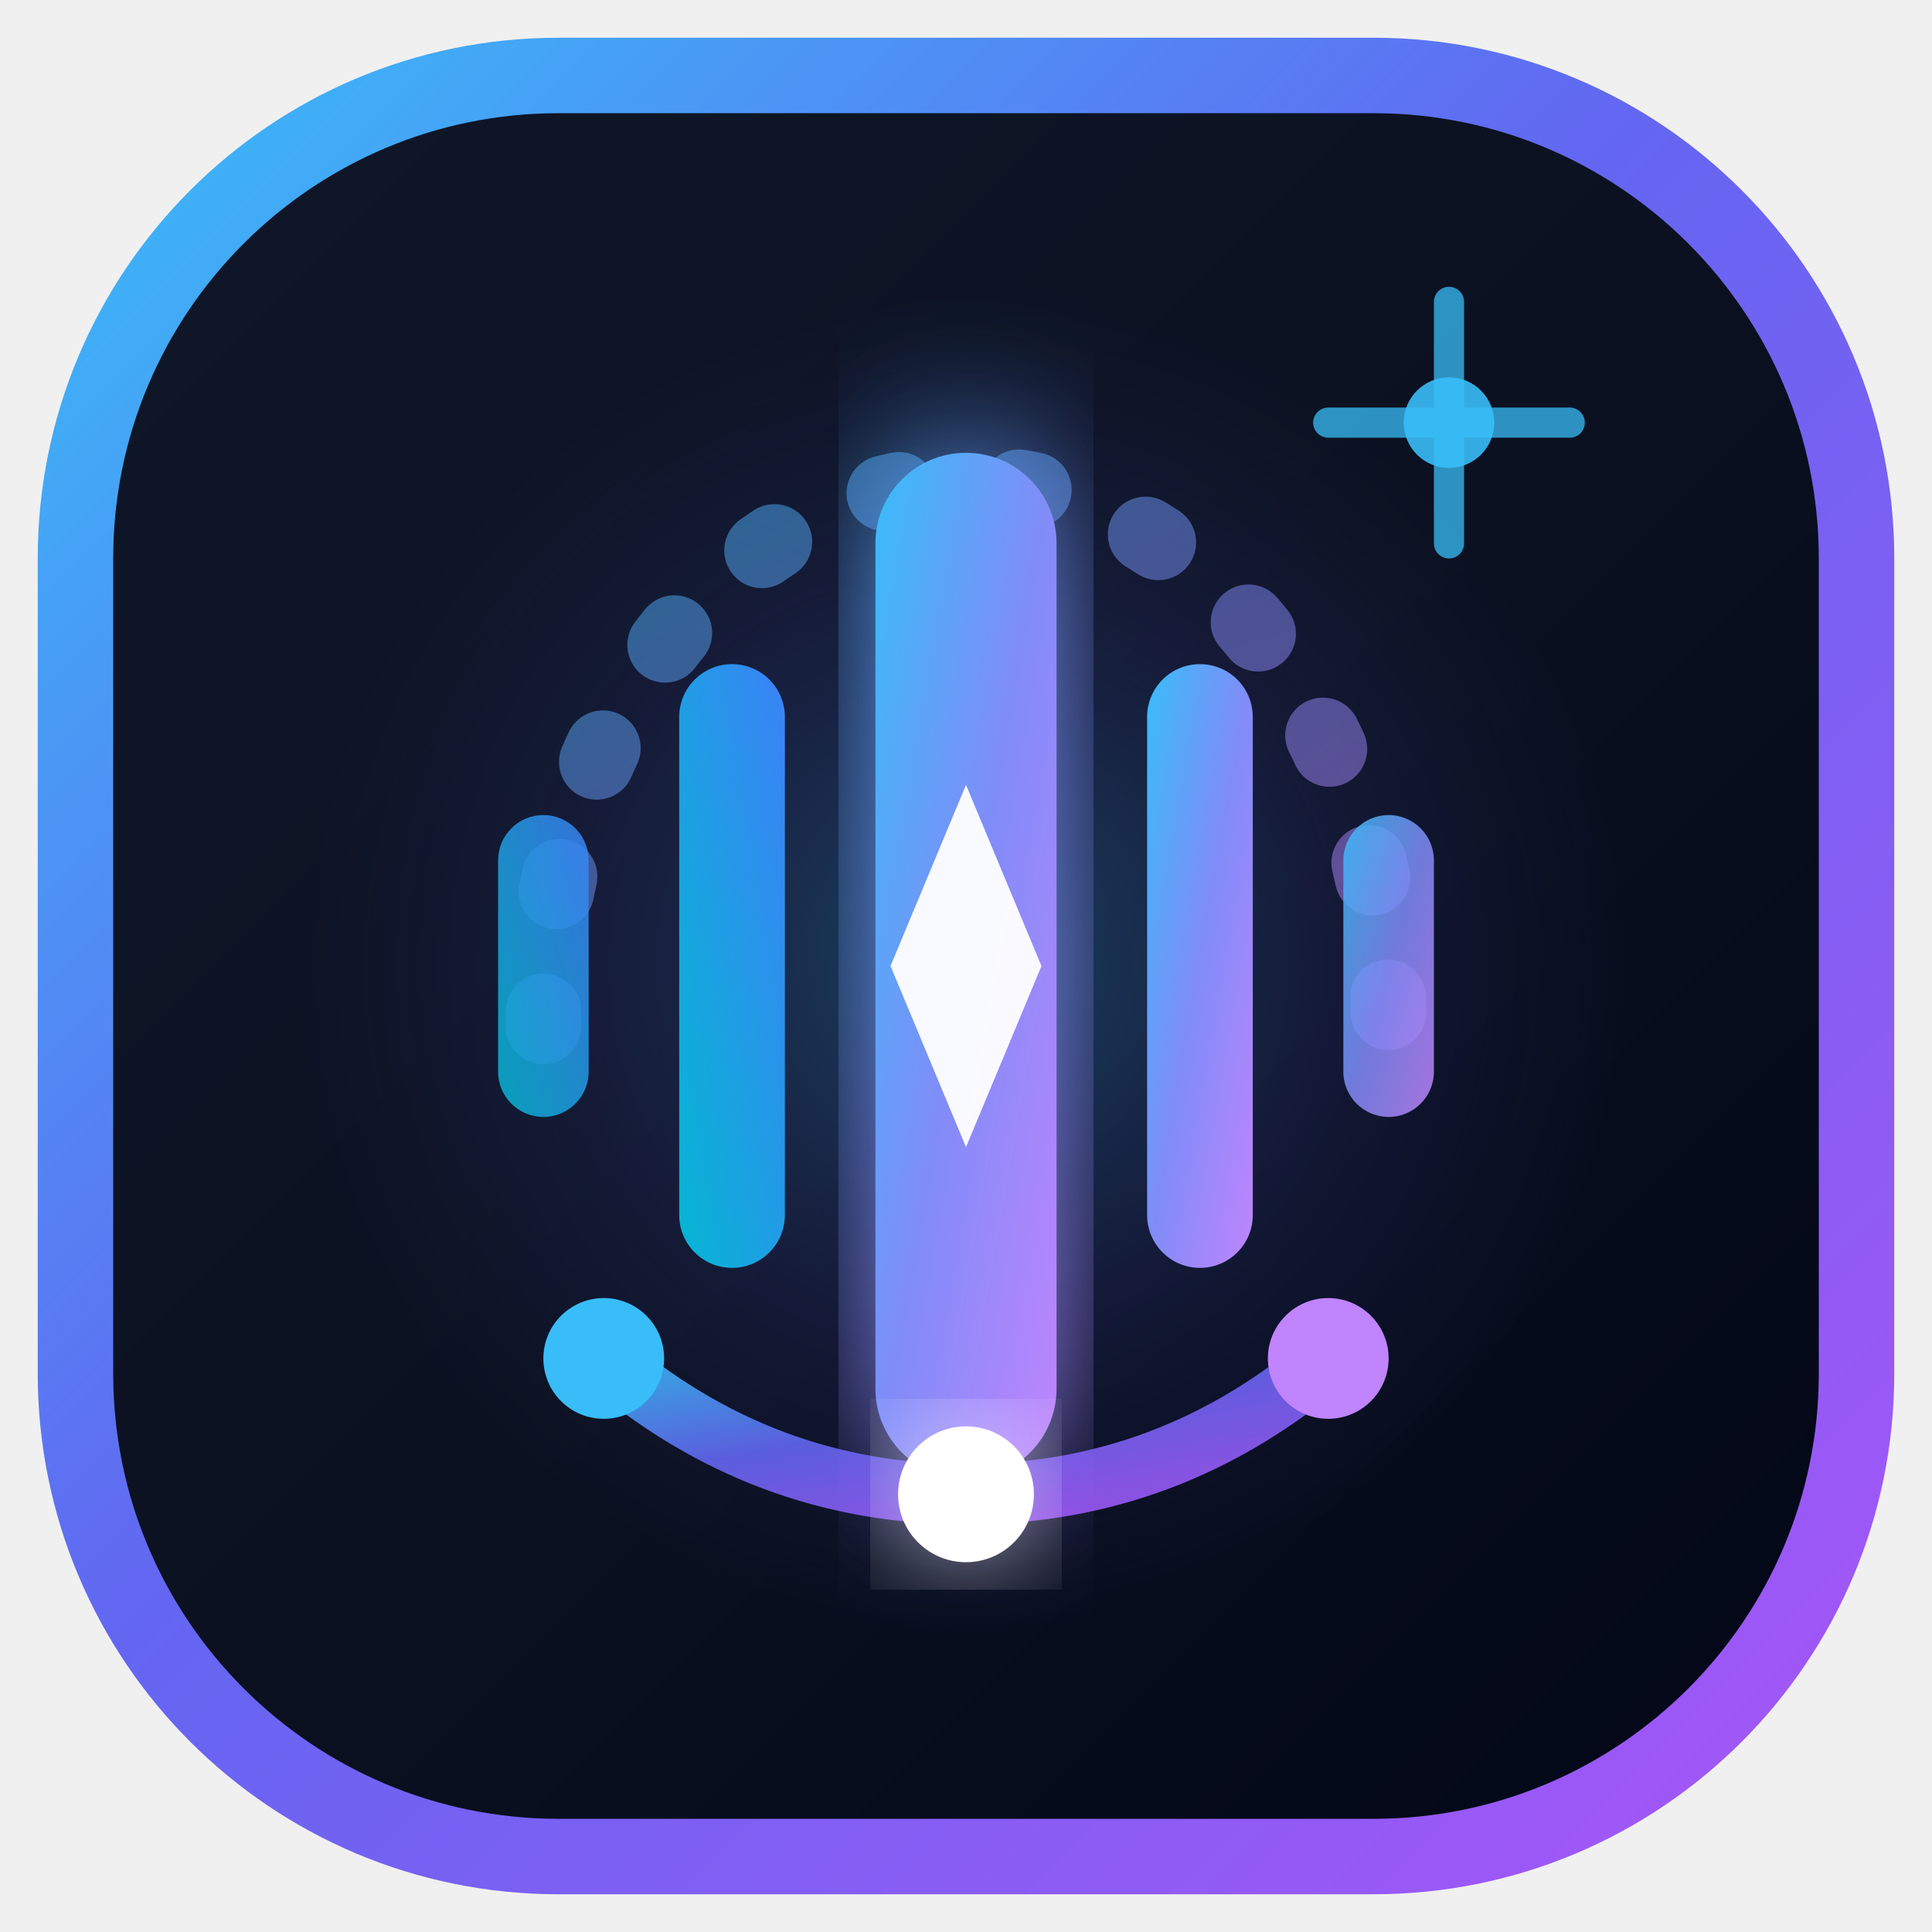
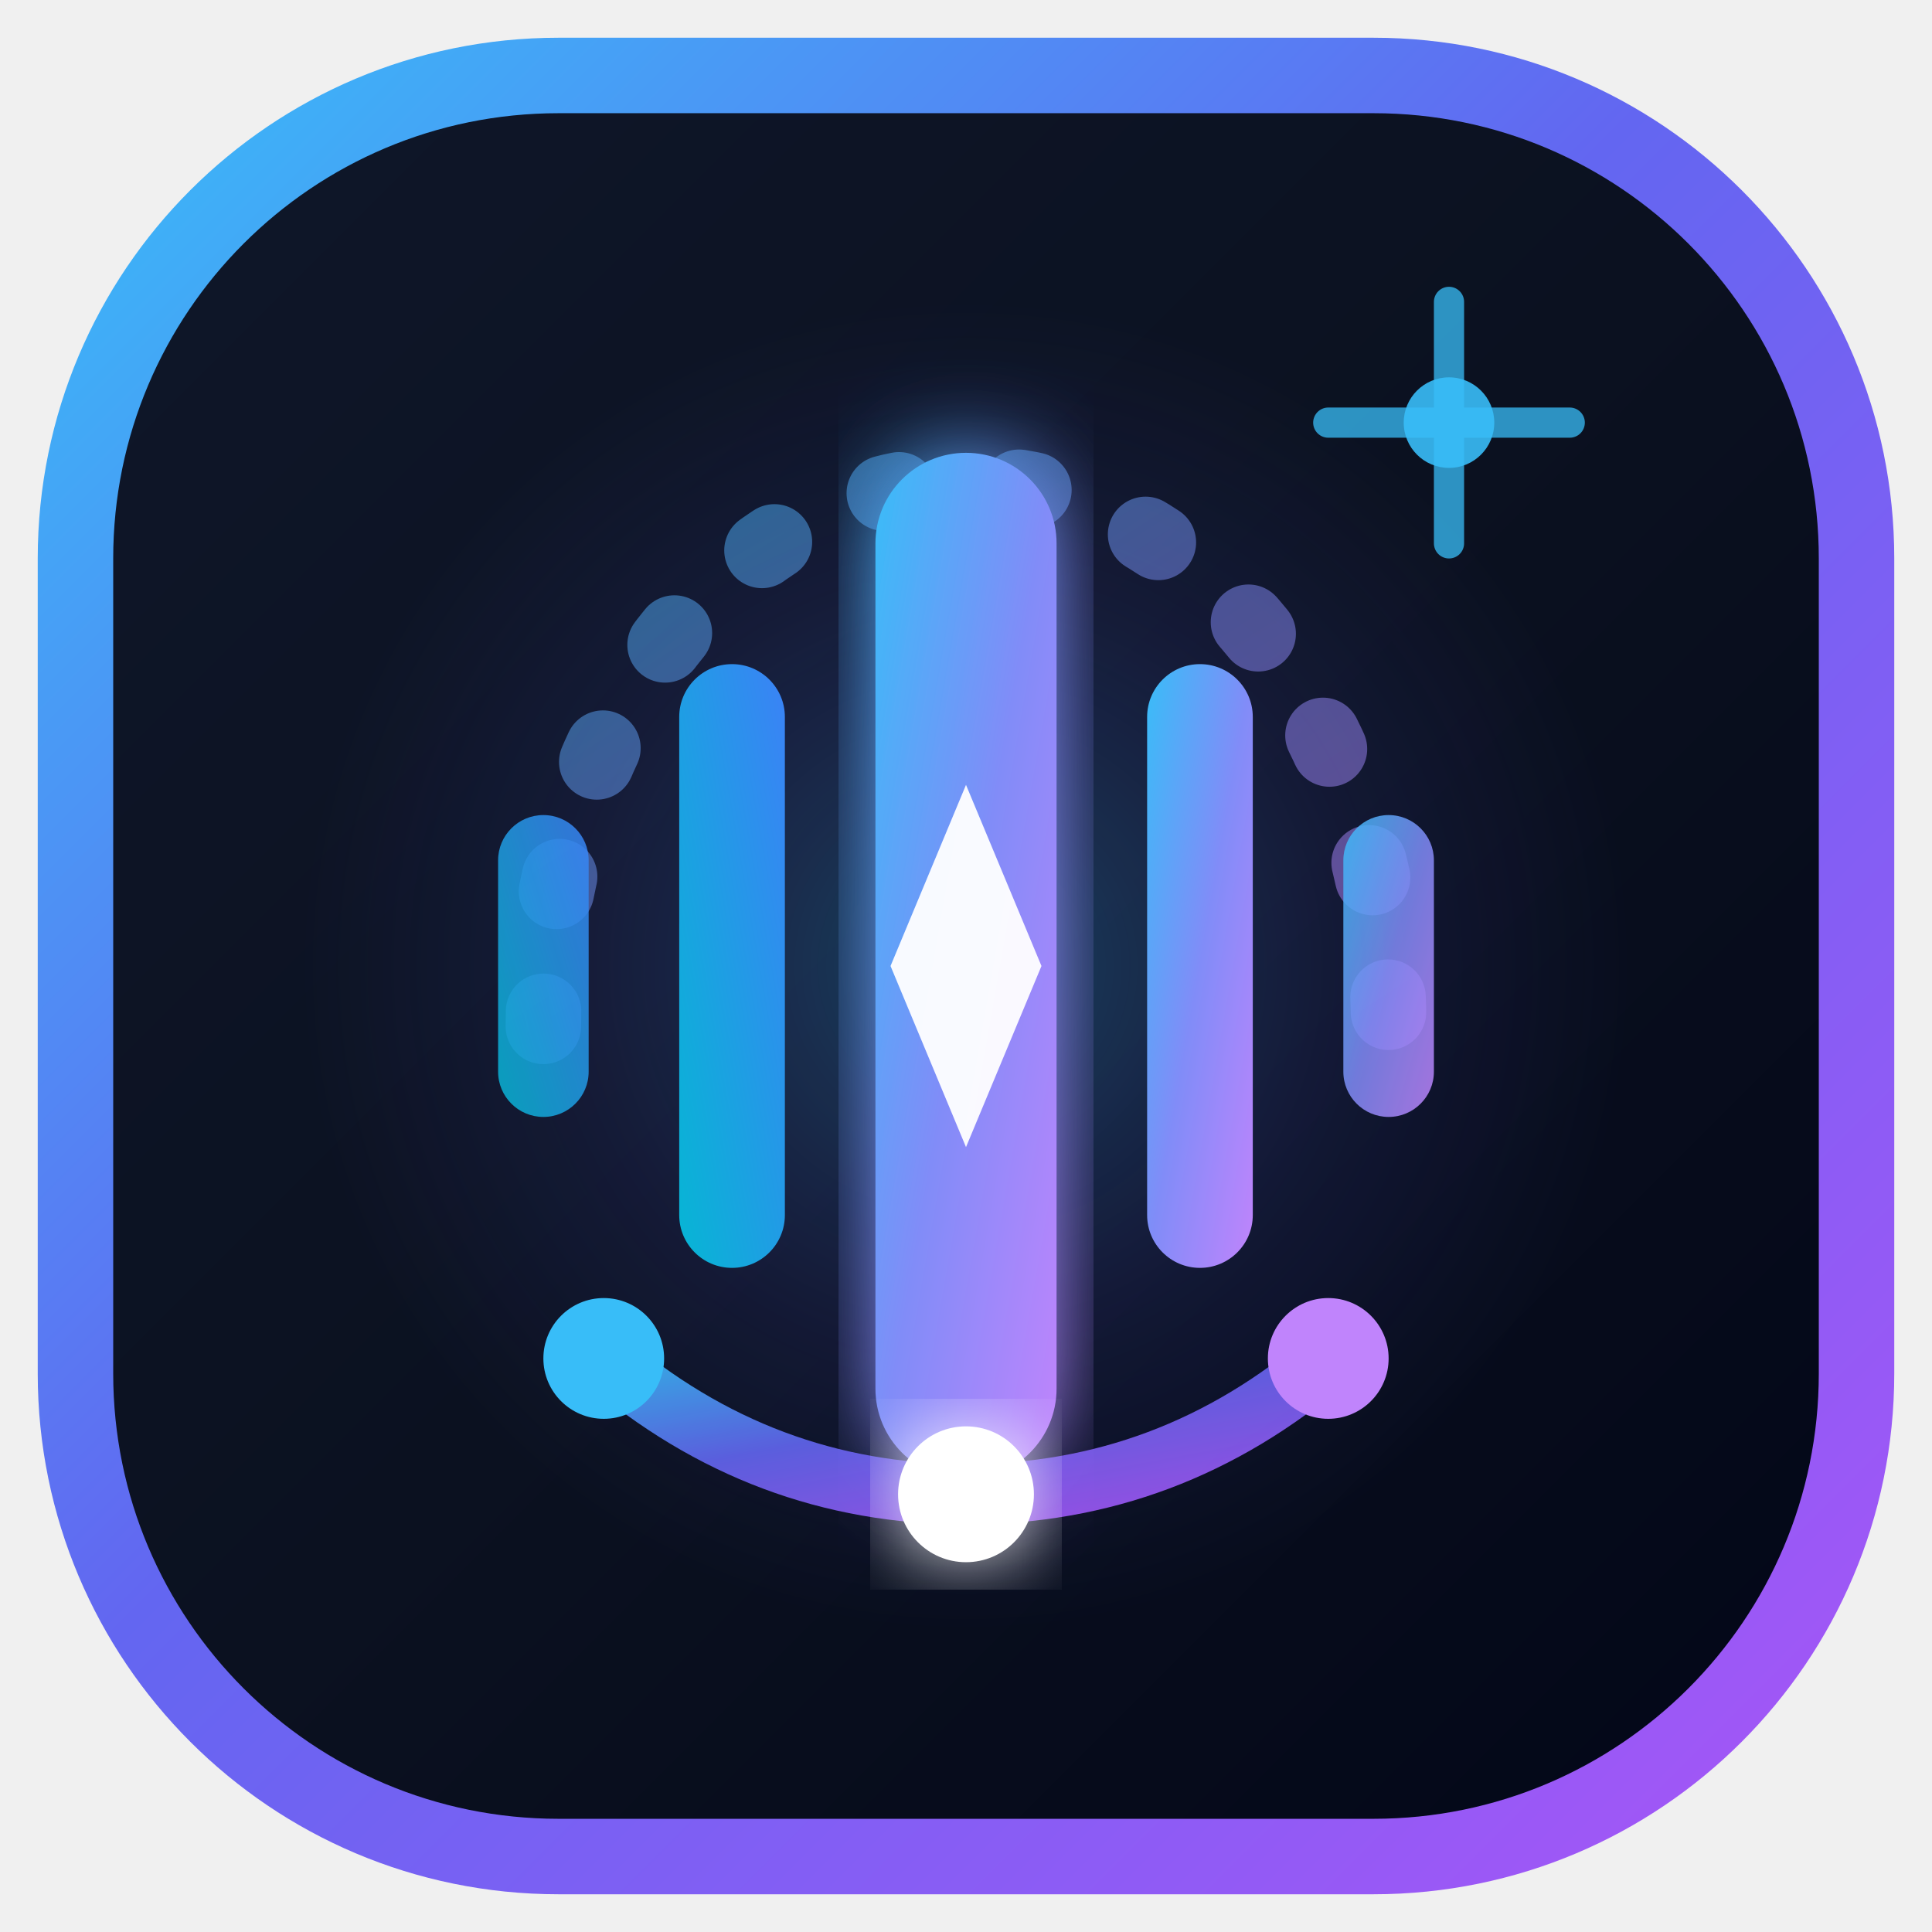
<svg xmlns="http://www.w3.org/2000/svg" viewBox="0 0 64 64" fill="none">
  <defs>
    <linearGradient id="bgGrad" x1="0%" y1="0%" x2="100%" y2="100%">
      <stop offset="0%" stop-color="#0f172a" />
      <stop offset="50%" stop-color="#0b1120" />
      <stop offset="100%" stop-color="#020617" />
    </linearGradient>
    <linearGradient id="borderGrad" x1="0%" y1="0%" x2="100%" y2="100%">
      <stop offset="0%" stop-color="#38bdf8" />
      <stop offset="45%" stop-color="#6366f1" />
      <stop offset="100%" stop-color="#a855f7" />
    </linearGradient>
    <linearGradient id="primaryGrad" x1="0%" y1="0%" x2="100%" y2="100%">
      <stop offset="0%" stop-color="#38bdf8" />
      <stop offset="50%" stop-color="#818cf8" />
      <stop offset="100%" stop-color="#c084fc" />
    </linearGradient>
    <linearGradient id="cyanGrad" x1="0%" y1="100%" x2="100%" y2="0%">
      <stop offset="0%" stop-color="#06b6d4" />
      <stop offset="100%" stop-color="#3b82f6" />
    </linearGradient>
    <radialGradient id="centerAura" cx="50%" cy="50%" r="50%">
      <stop offset="0%" stop-color="#38bdf8" stop-opacity="0.3" />
      <stop offset="60%" stop-color="#6366f1" stop-opacity="0.1" />
      <stop offset="100%" stop-color="#6366f1" stop-opacity="0" />
    </radialGradient>
    <filter id="logoGlow" x="-20%" y="-20%" width="140%" height="140%">
-       <feGaussianBlur stdDeviation="2.5" result="blur" />
-       <feComposite in="SourceGraphic" in2="blur" operator="over" />
+       <feGaussianBlur stdDeviation="1.5" result="blur" />
+       <feMerge>
+         <feMergeNode in="blur" />
+         <feMergeNode in="SourceGraphic" />
+       </feMerge>
    </filter>
  </defs>
  <rect x="2.5" y="2.5" width="59" height="59" rx="16" fill="url(#bgGrad)" stroke="url(#borderGrad)" stroke-width="2.5" />
  <circle cx="32" cy="32" r="22" fill="url(#centerAura)" />
  <path d="M18 34C18 24.059 24.268 16 32 16C39.732 16 46 24.059 46 34" stroke="url(#primaryGrad)" stroke-width="2.5" stroke-linecap="round" stroke-dasharray="0.5 4" opacity="0.5" />
  <rect x="16.5" y="27" width="3" height="10" rx="1.5" fill="url(#cyanGrad)" opacity="0.85" />
  <rect x="22.5" y="22" width="3.5" height="20" rx="1.75" fill="url(#cyanGrad)" />
  <rect x="29" y="15" width="6" height="34" rx="3" fill="url(#primaryGrad)" filter="url(#logoGlow)" />
  <path d="M32 26L34.5 32L32 38L29.5 32Z" fill="#ffffff" opacity="0.95" />
  <rect x="38" y="22" width="3.5" height="20" rx="1.75" fill="url(#primaryGrad)" />
  <rect x="44.5" y="27" width="3" height="10" rx="1.5" fill="url(#primaryGrad)" opacity="0.85" />
  <path d="M20 45C23.5 48 27.5 49.5 32 49.5C36.5 49.5 40.5 48 44 45" stroke="url(#borderGrad)" stroke-width="2" stroke-linecap="round" opacity="0.9" />
  <circle cx="20" cy="45" r="2" fill="#38bdf8" />
  <circle cx="44" cy="45" r="2" fill="#c084fc" />
  <circle cx="32" cy="49.5" r="2.25" fill="#ffffff" filter="url(#logoGlow)" />
  <circle cx="48" cy="14" r="1.5" fill="#38bdf8" opacity="0.9" />
  <path d="M48 10V18M44 14H52" stroke="#38bdf8" stroke-width="1" stroke-linecap="round" opacity="0.75" />
</svg>
